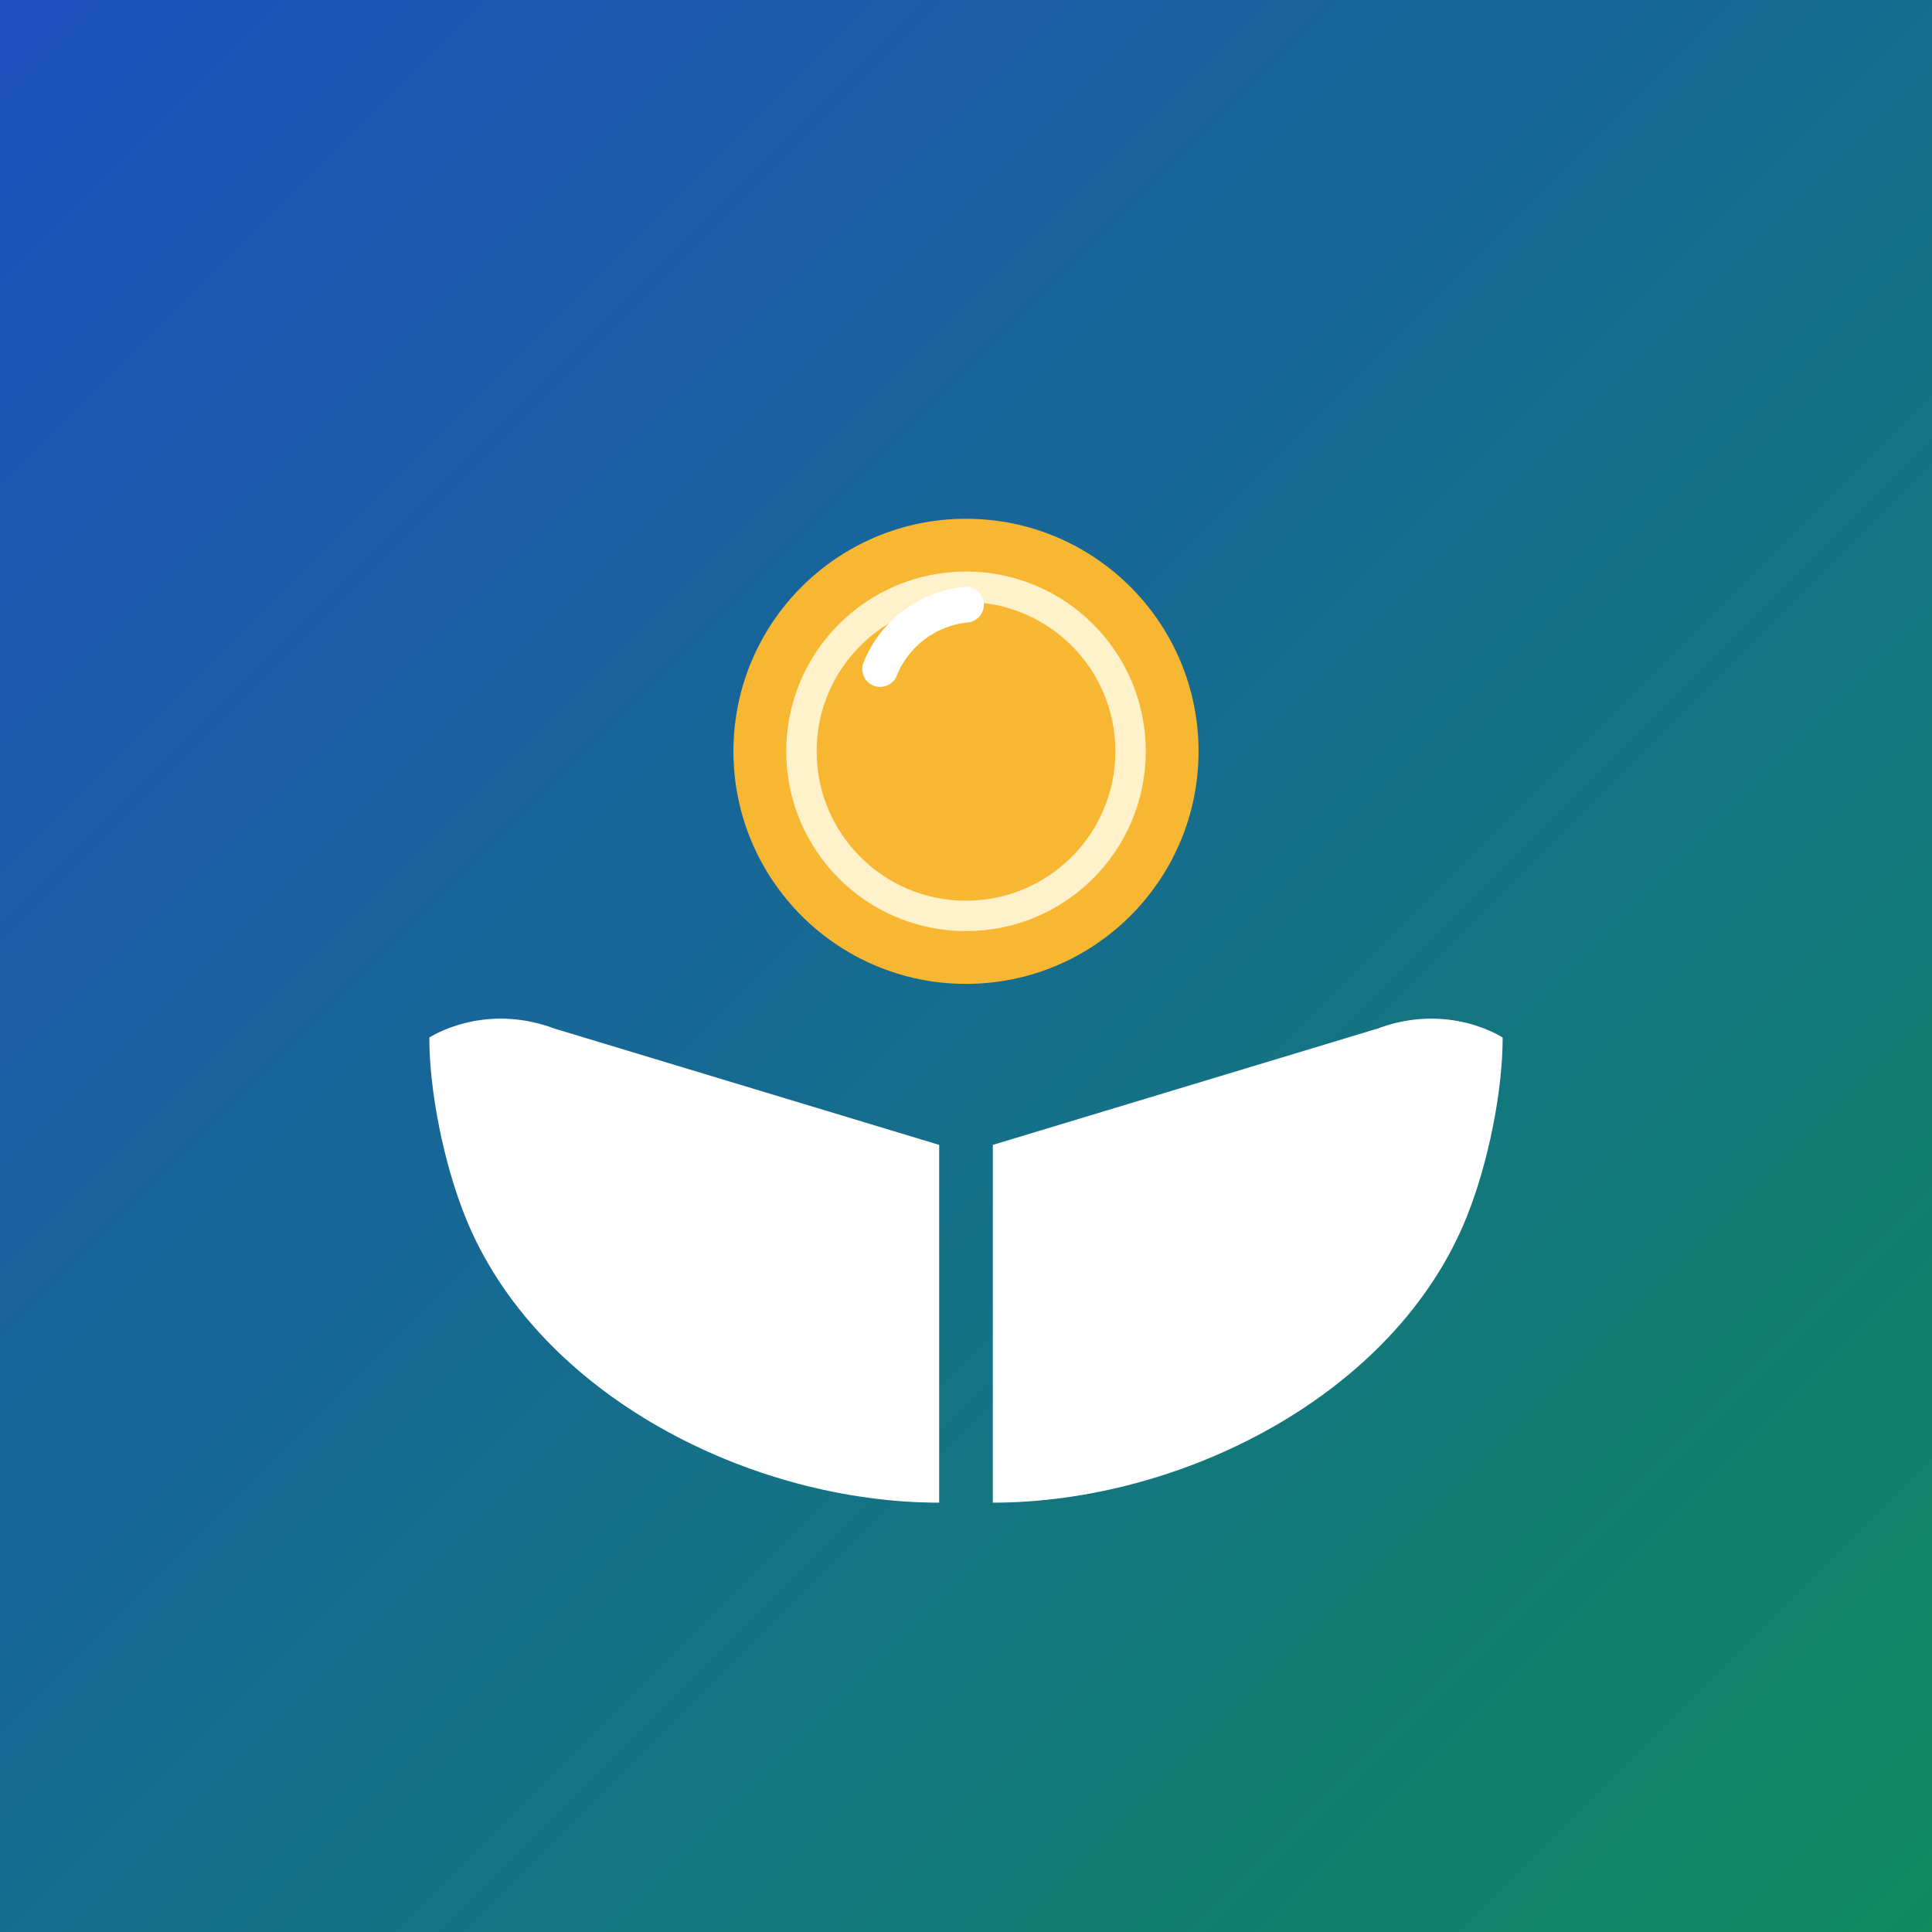
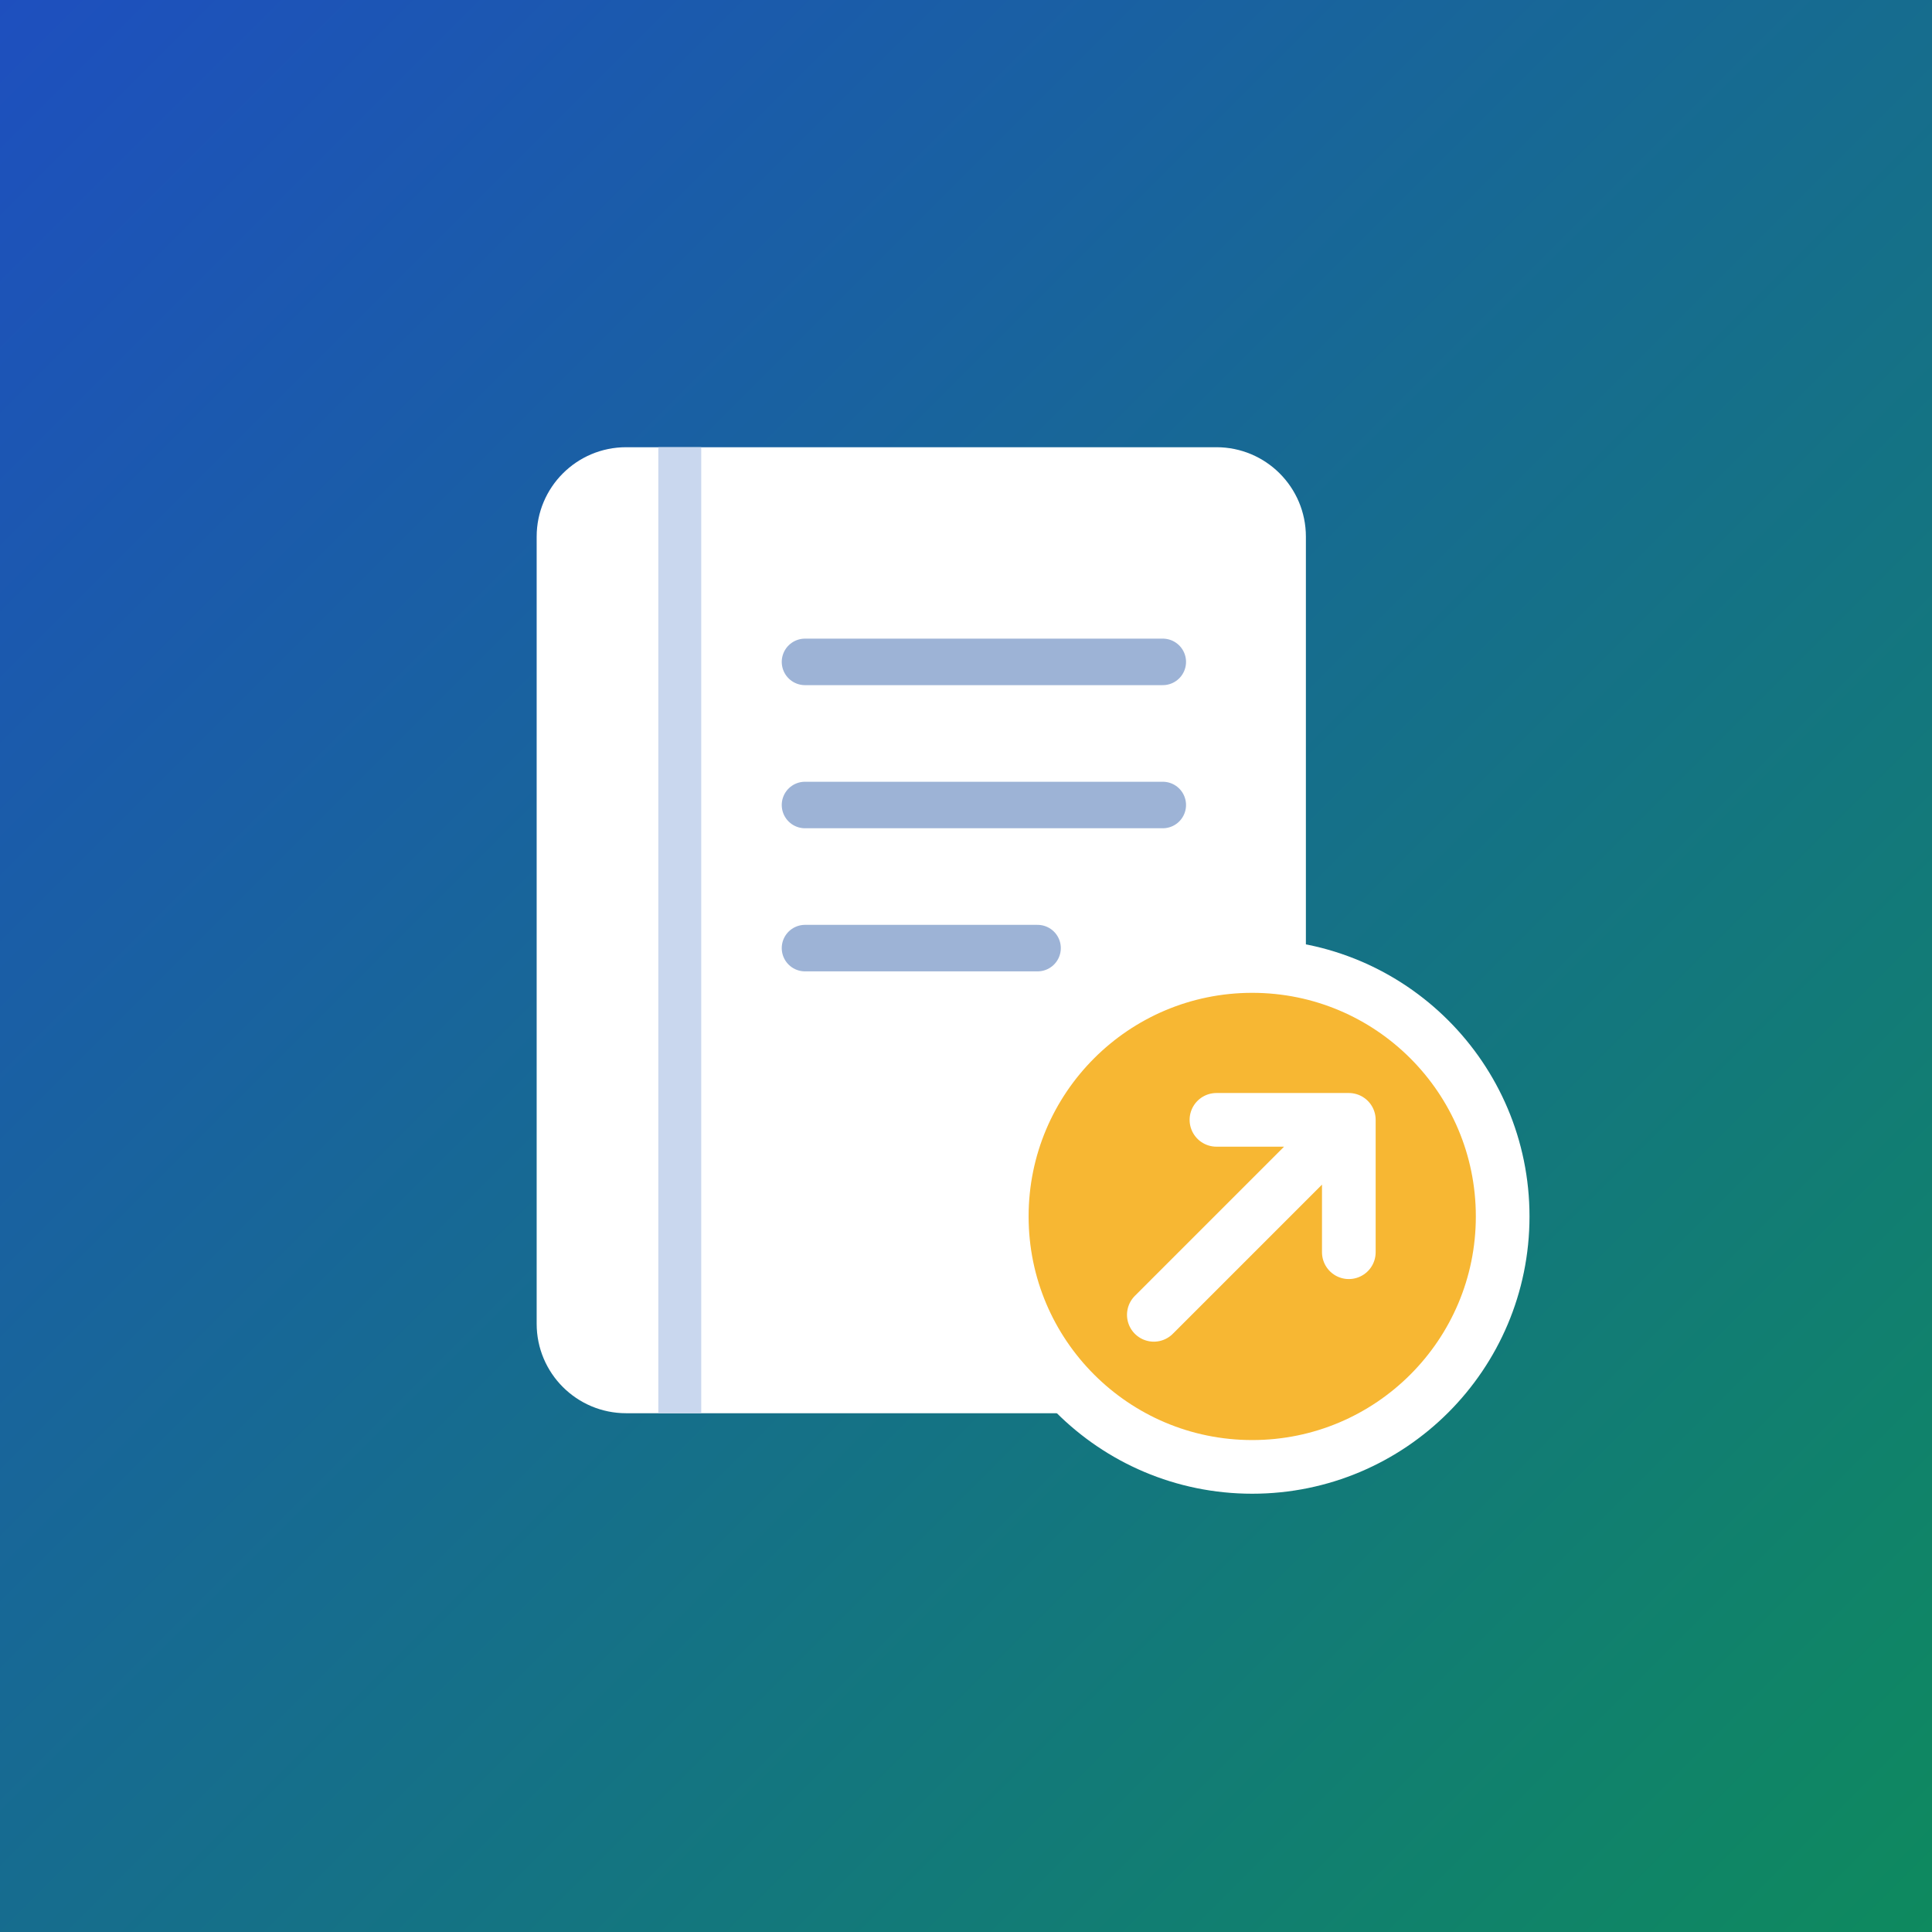
<svg xmlns="http://www.w3.org/2000/svg" viewBox="0 0 108 108" width="432" height="432">
  <defs>
    <linearGradient id="g" x1="0" y1="0" x2="1" y2="1">
      <stop offset="0" stop-color="#1E4FBF" />
      <stop offset="1" stop-color="#0E8A5E" />
    </linearGradient>
  </defs>
  <rect width="108" height="108" fill="url(#g)" />
-   <path d="M24,58C24,58 27,56 31,57.5L52.5,64V84C42,84 30,78 26,68C24.8,65 24,61 24,58Z" fill="#FFFFFF" />
-   <path d="M84,58C84,58 81,56 77,57.5L55.5,64V84C66,84 78,78 82,68C83.2,65 84,61 84,58Z" fill="#FFFFFF" />
-   <circle cx="54" cy="42" r="13" fill="#F7B733" />
-   <circle cx="54" cy="42" r="9.2" fill="none" stroke="#FFF1C9" stroke-width="1.7" />
-   <path d="M49.2,37.4a5.8,5.8 0 0 1 4.8,-3.6" stroke="#FFFFFF" stroke-width="2" stroke-linecap="round" fill="none" />
+   <path d="M35,25h33a5,5 0 0 1 5,5v44a5,5 0 0 1 -5,5h-33a5,5 0 0 1 -5,-5v-44a5,5 0 0 1 5,-5z" fill="#FFFFFF" />
+   <path d="M38,25v54" stroke="#C9D7EE" stroke-width="2.4" />
+   <path d="M45,37h20M45,45h20M45,53h13" stroke="#9DB3D6" stroke-width="2.6" stroke-linecap="round" />
+   <circle cx="70" cy="68" r="14" fill="#F7B733" stroke="#FFFFFF" stroke-width="3" />
+   <path d="M64.5,73.5L75,63M68,62.6h7.4v7.4" stroke="#FFFFFF" stroke-width="3" stroke-linecap="round" stroke-linejoin="round" fill="none" />
</svg>
